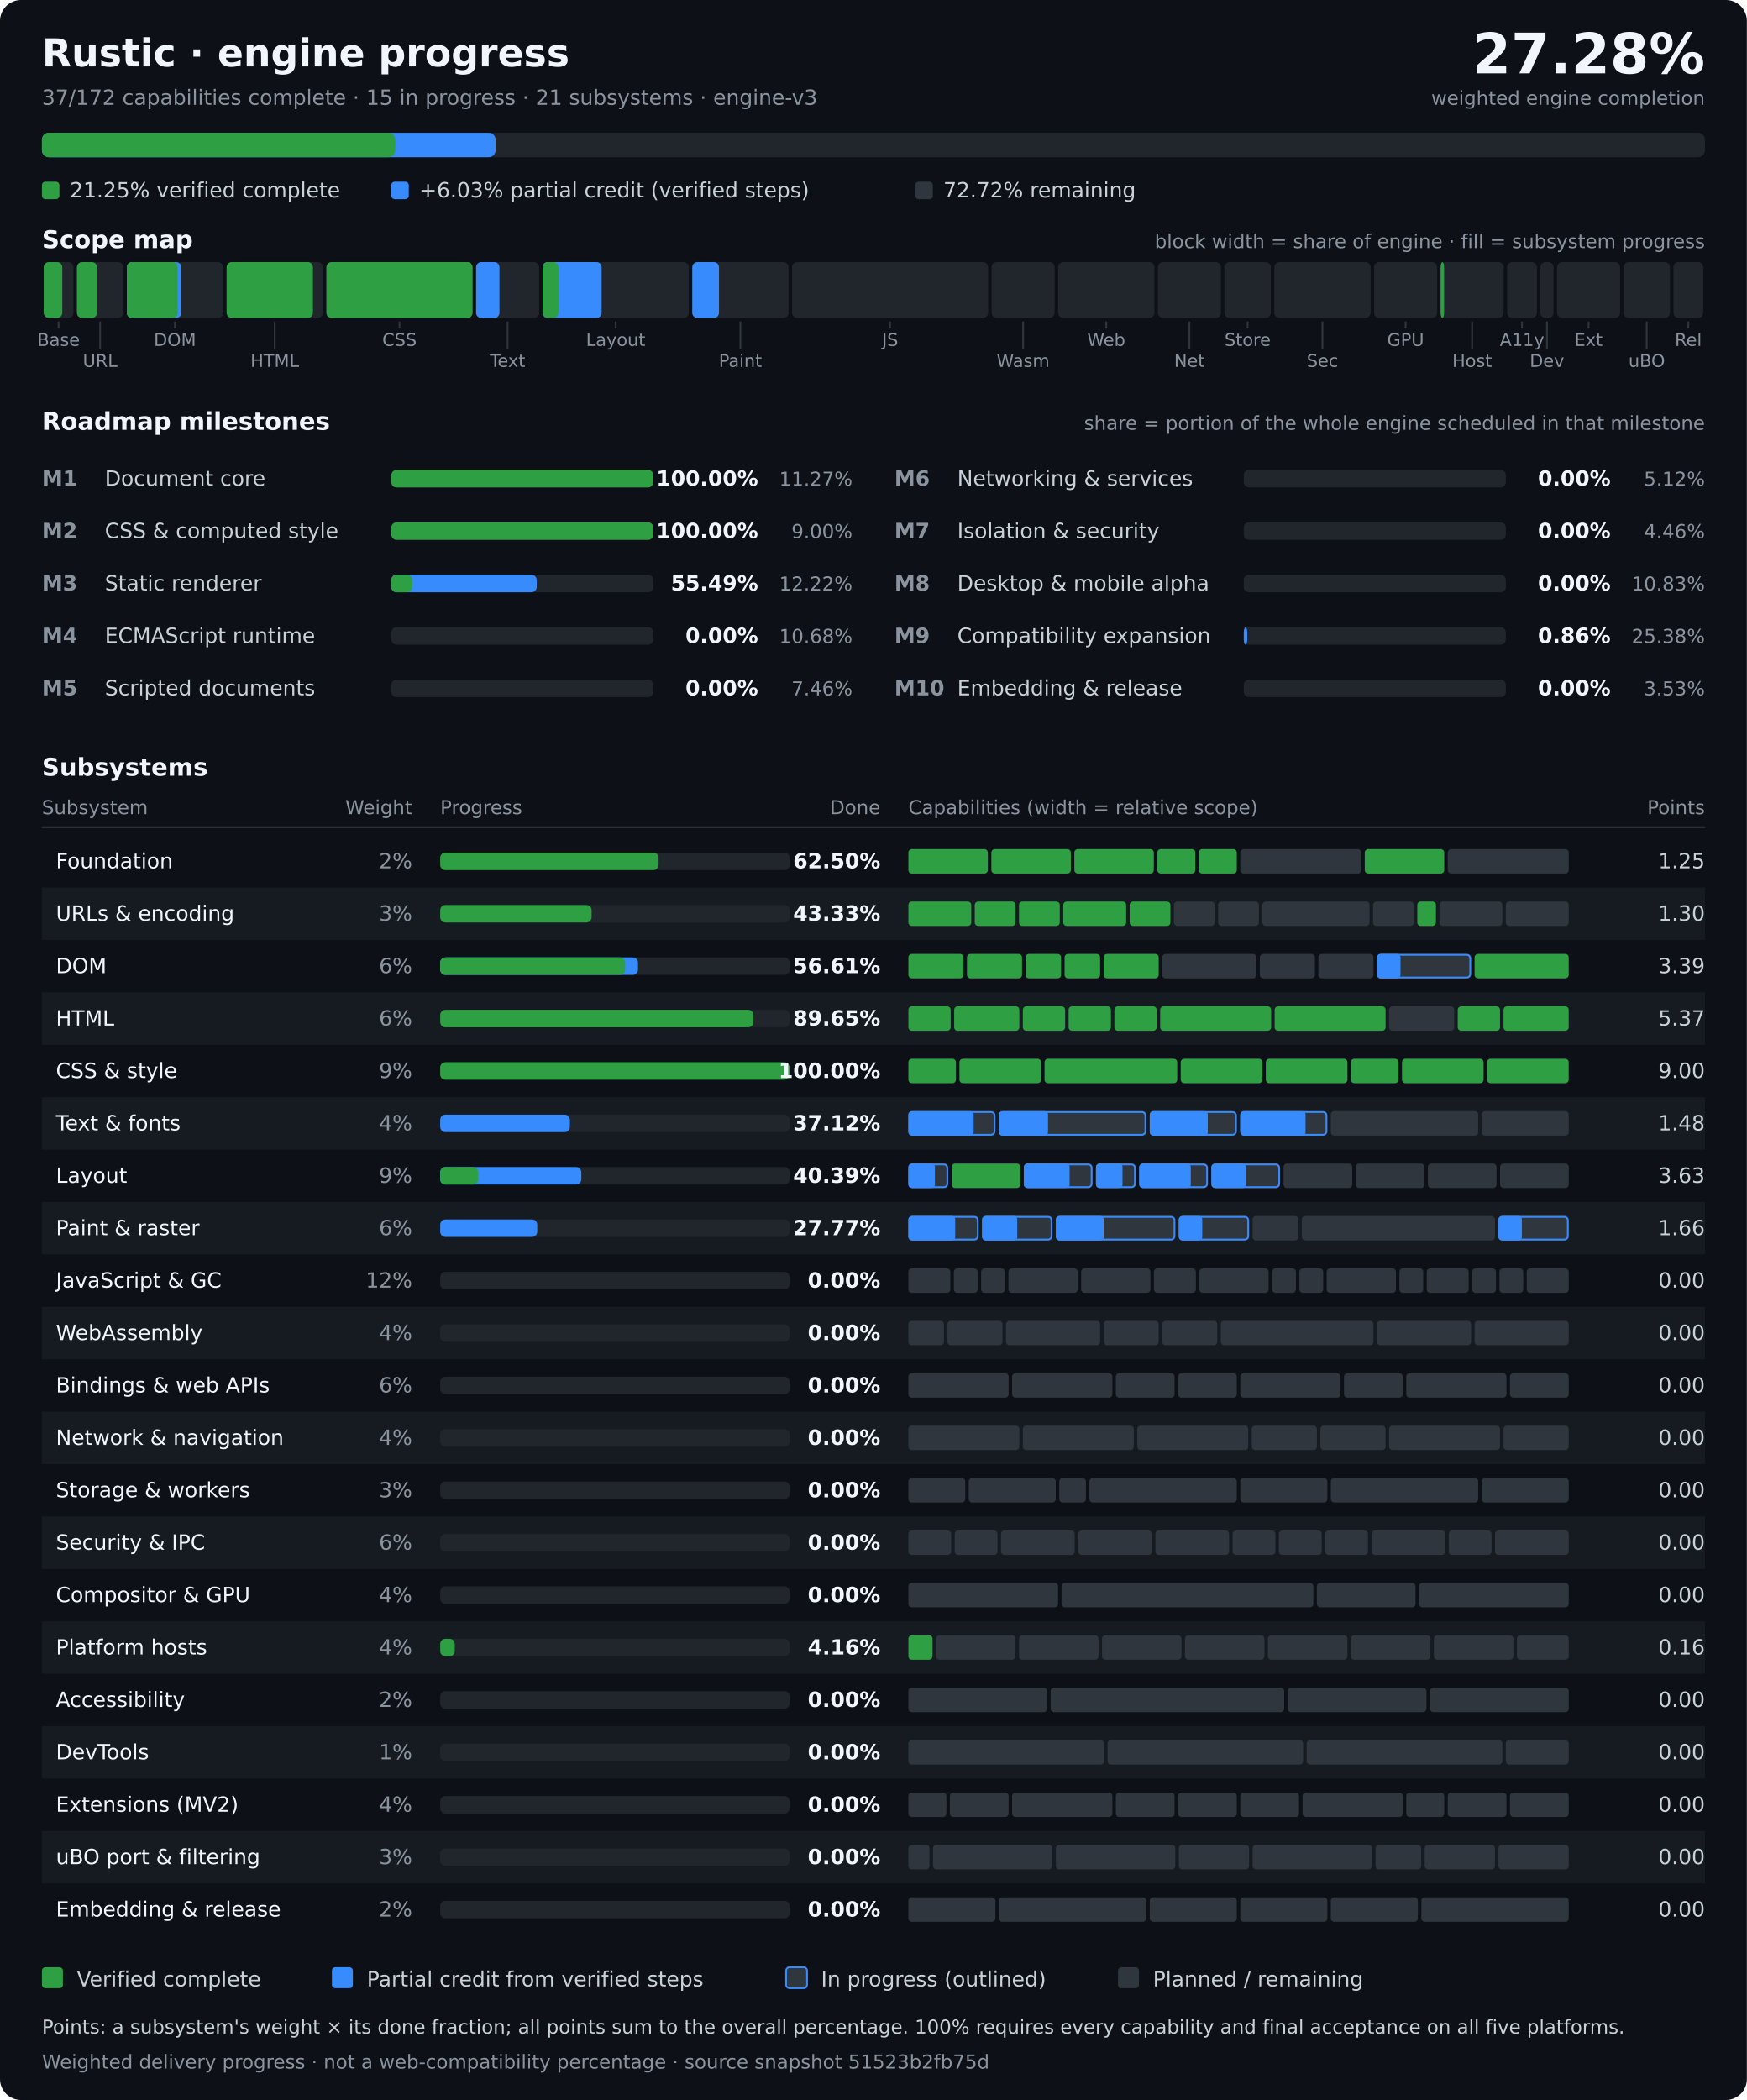
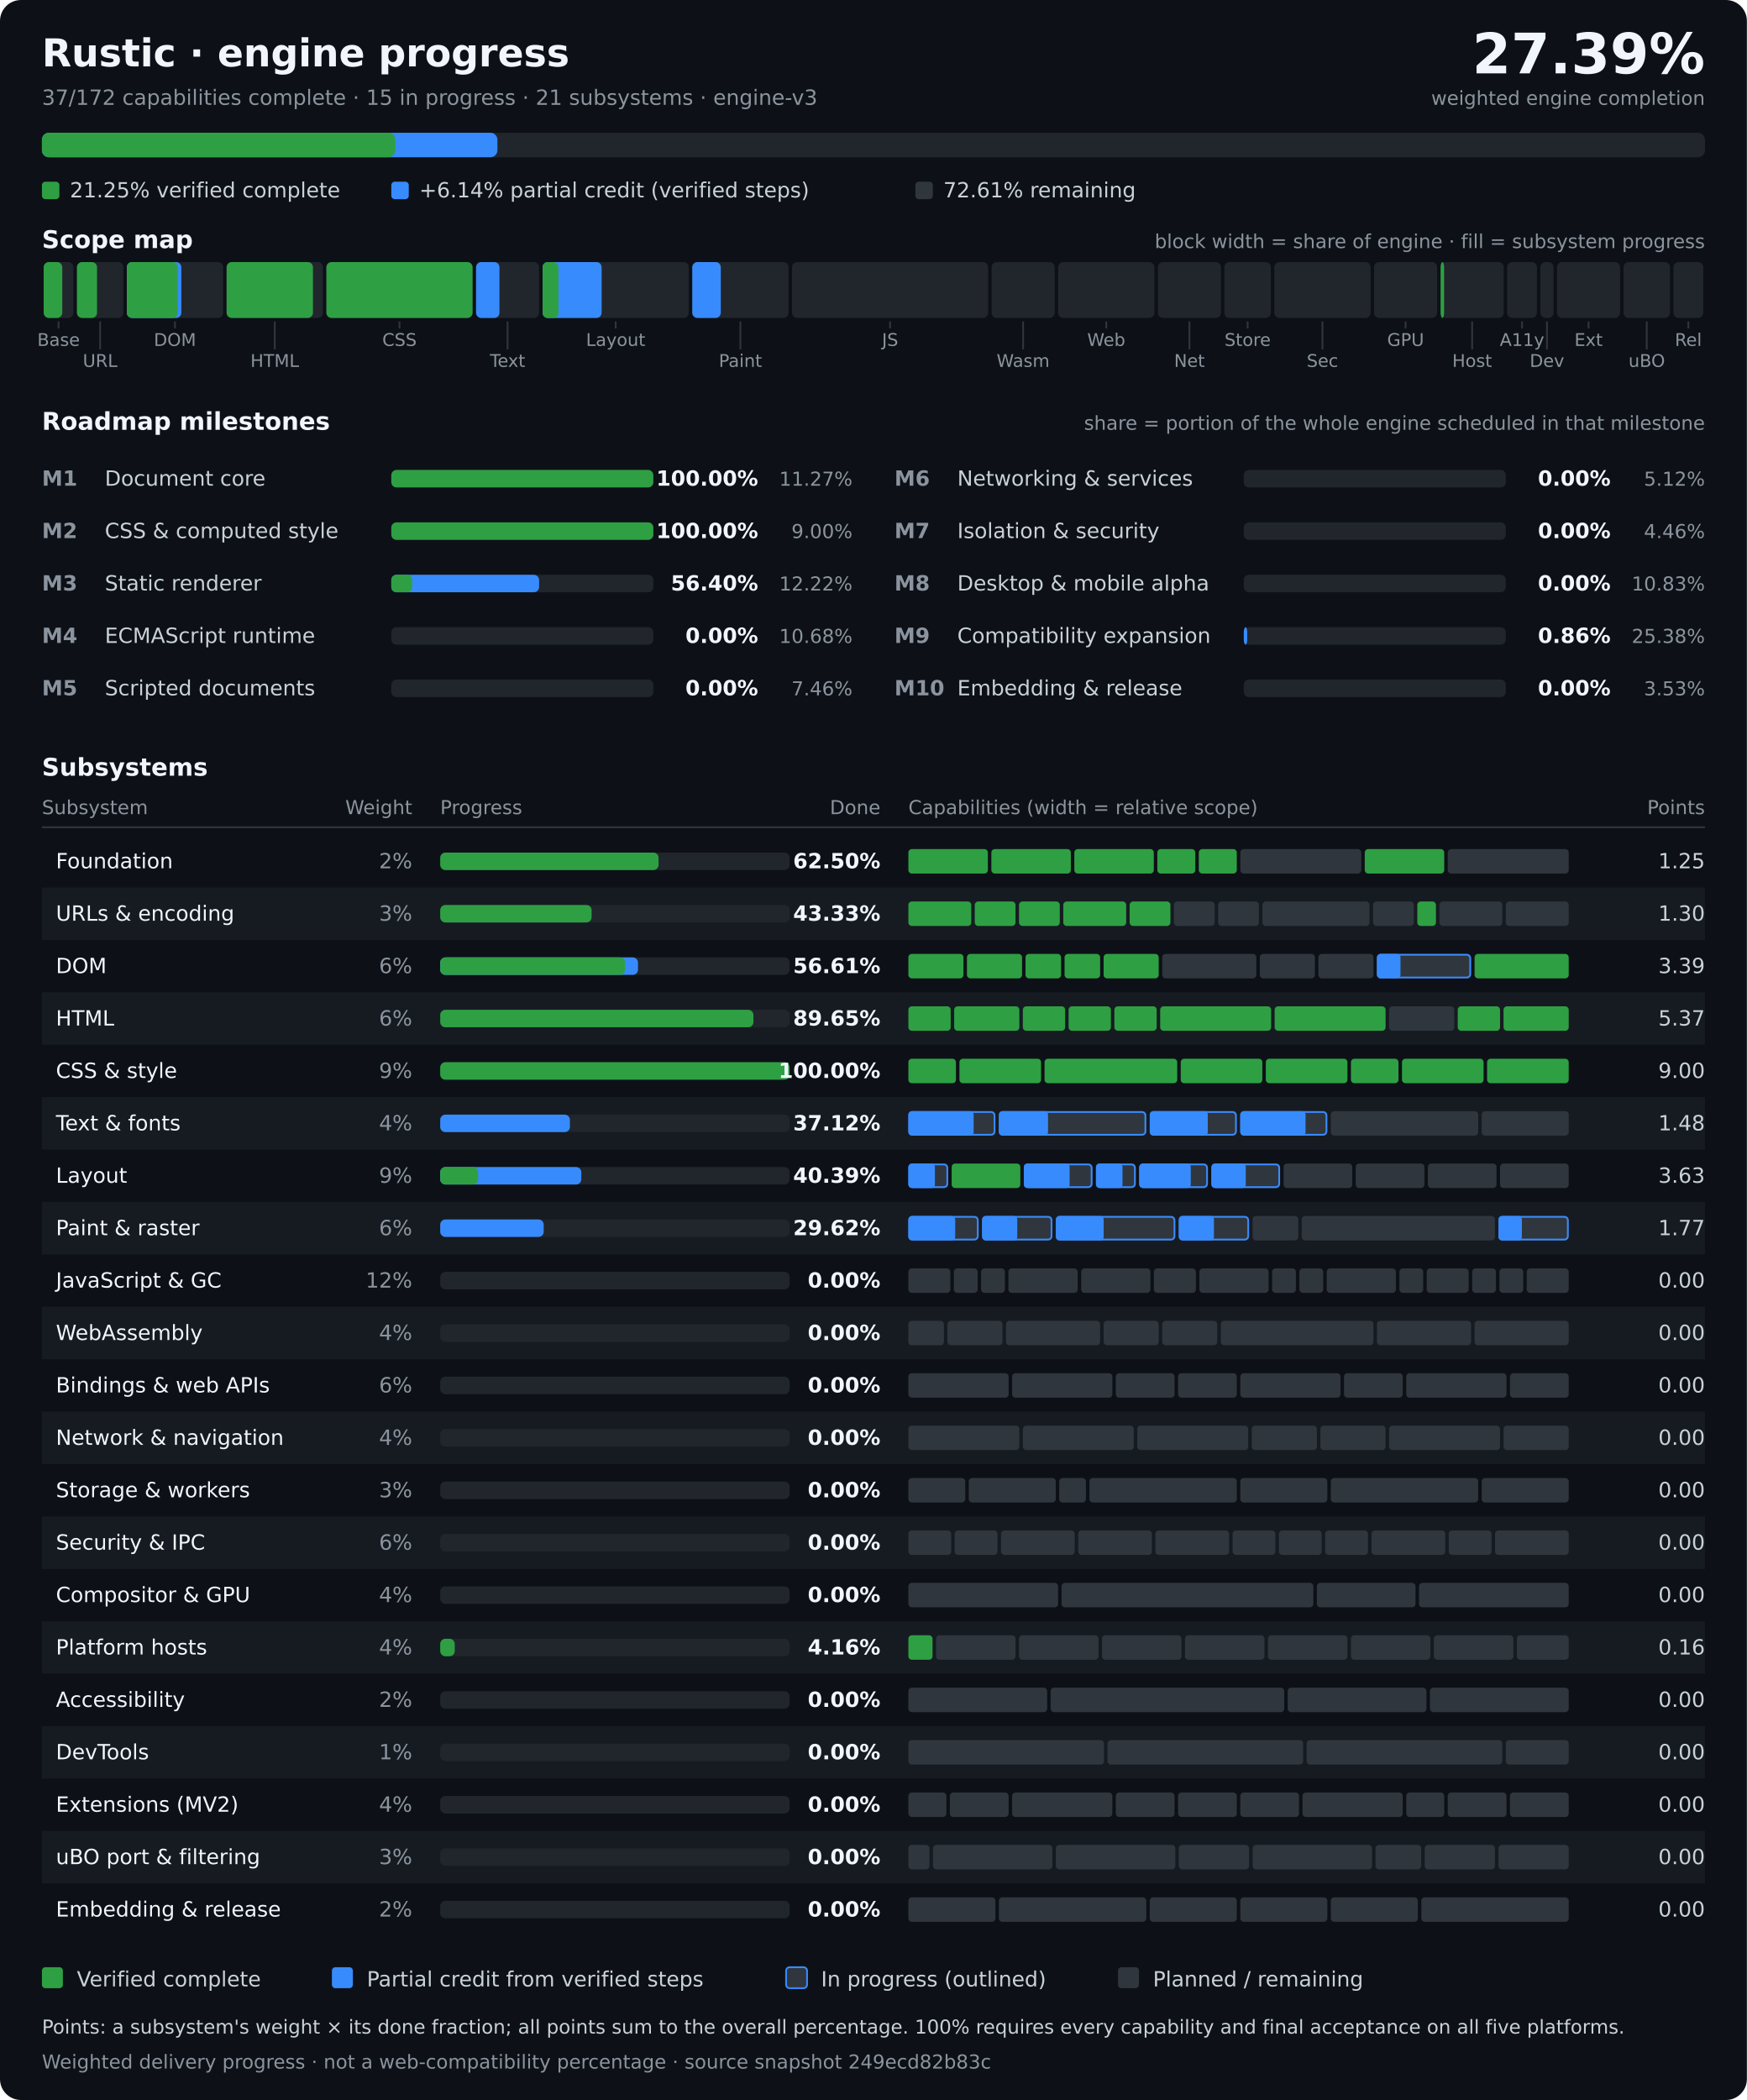
<svg xmlns="http://www.w3.org/2000/svg" width="1000" height="1202" viewBox="0 0 1000 1202" role="img" aria-labelledby="title desc">
  <rect width="1000" height="1202" rx="12" fill="#0d1117" />
  <g font-family="DejaVu Sans,Arial,sans-serif">
    <text x="24.00" y="38" fill="#f0f6fc" font-size="22" font-weight="700">Rustic · engine progress</text>
    <text x="24.00" y="60" fill="#8b949e" font-size="12">37/172 capabilities complete · 15 in progress · 21 subsystems · engine-v3</text>
-     <text x="976.00" y="42" fill="#f0f6fc" font-size="32" text-anchor="end" font-weight="700">27.28%</text>
+     <text x="976.00" y="42" fill="#f0f6fc" font-size="32" text-anchor="end" font-weight="700">27.39%</text>
    <text x="976.00" y="60" fill="#8b949e" font-size="11" text-anchor="end">weighted engine completion</text>
    <rect x="24.00" y="76" width="952.00" height="14" rx="4" fill="#21262d" />
-     <rect x="24.00" y="76" width="259.71" height="14" rx="4" fill="#388bfd" />
+     <rect x="24.00" y="76" width="260.75" height="14" rx="4" fill="#388bfd" />
    <rect x="24.00" y="76" width="202.30" height="14" rx="4" fill="#2ea043" />
    <rect x="24" y="104" width="10" height="10" rx="2" fill="#2ea043" />
    <text x="40.00" y="113" fill="#c9d1d9" font-size="12">21.25% verified complete</text>
    <rect x="224" y="104" width="10" height="10" rx="2" fill="#388bfd" />
-     <text x="240.00" y="113" fill="#c9d1d9" font-size="12">+6.03% partial credit (verified steps)</text>
+     <text x="240.00" y="113" fill="#c9d1d9" font-size="12">+6.14% partial credit (verified steps)</text>
    <rect x="524" y="104" width="10" height="10" rx="2" fill="#30363d" />
-     <text x="540.00" y="113" fill="#c9d1d9" font-size="12">72.72% remaining</text>
+     <text x="540.00" y="113" fill="#c9d1d9" font-size="12">72.61% remaining</text>
    <text x="24.00" y="142" fill="#f0f6fc" font-size="14" font-weight="600">Scope map</text>
    <text x="976.00" y="142" fill="#8b949e" font-size="11" text-anchor="end">block width = share of engine · fill = subsystem progress</text>
    <g>
      <rect x="25.00" y="150" width="17.04" height="32" rx="3" fill="#21262d" />
      <rect x="25.00" y="150" width="10.65" height="32" rx="3" fill="#2ea043" />
      <rect x="33.02" y="184" width="1" height="4" fill="#30363d" />
      <text x="33.52" y="198" fill="#8b949e" font-size="10" text-anchor="middle">Base</text>
    </g>
    <g>
      <rect x="44.04" y="150" width="26.56" height="32" rx="3" fill="#21262d" />
      <rect x="44.04" y="150" width="11.51" height="32" rx="3" fill="#2ea043" />
      <rect x="56.82" y="184" width="1" height="16" fill="#30363d" />
      <text x="57.32" y="210" fill="#8b949e" font-size="10" text-anchor="middle">URL</text>
    </g>
    <g>
      <rect x="72.60" y="150" width="55.12" height="32" rx="3" fill="#21262d" />
      <rect x="72.60" y="150" width="31.20" height="32" rx="3" fill="#388bfd" />
      <rect x="72.60" y="150" width="29.18" height="32" rx="3" fill="#2ea043" />
      <rect x="99.66" y="184" width="1" height="4" fill="#30363d" />
      <text x="100.16" y="198" fill="#8b949e" font-size="10" text-anchor="middle">DOM</text>
    </g>
    <g>
      <rect x="129.72" y="150" width="55.12" height="32" rx="3" fill="#21262d" />
      <rect x="129.72" y="150" width="49.42" height="32" rx="3" fill="#2ea043" />
      <rect x="156.78" y="184" width="1" height="16" fill="#30363d" />
      <text x="157.28" y="210" fill="#8b949e" font-size="10" text-anchor="middle">HTML</text>
    </g>
    <g>
      <rect x="186.84" y="150" width="83.68" height="32" rx="3" fill="#21262d" />
      <rect x="186.84" y="150" width="83.68" height="32" rx="3" fill="#2ea043" />
      <rect x="228.18" y="184" width="1" height="4" fill="#30363d" />
      <text x="228.68" y="198" fill="#8b949e" font-size="10" text-anchor="middle">CSS</text>
    </g>
    <g>
      <rect x="272.52" y="150" width="36.08" height="32" rx="3" fill="#21262d" />
      <rect x="272.52" y="150" width="13.39" height="32" rx="3" fill="#388bfd" />
      <rect x="290.06" y="184" width="1" height="16" fill="#30363d" />
      <text x="290.56" y="210" fill="#8b949e" font-size="10" text-anchor="middle">Text</text>
    </g>
    <g>
      <rect x="310.60" y="150" width="83.68" height="32" rx="3" fill="#21262d" />
      <rect x="310.60" y="150" width="33.80" height="32" rx="3" fill="#388bfd" />
      <rect x="310.60" y="150" width="9.09" height="32" rx="3" fill="#2ea043" />
      <rect x="351.94" y="184" width="1" height="4" fill="#30363d" />
      <text x="352.44" y="198" fill="#8b949e" font-size="10" text-anchor="middle">Layout</text>
    </g>
    <g>
      <rect x="396.28" y="150" width="55.12" height="32" rx="3" fill="#21262d" />
-       <rect x="396.28" y="150" width="15.31" height="32" rx="3" fill="#388bfd" />
+       <rect x="396.28" y="150" width="16.33" height="32" rx="3" fill="#388bfd" />
      <rect x="423.34" y="184" width="1" height="16" fill="#30363d" />
      <text x="423.84" y="210" fill="#8b949e" font-size="10" text-anchor="middle">Paint</text>
    </g>
    <g>
      <rect x="453.40" y="150" width="112.24" height="32" rx="3" fill="#21262d" />
      <rect x="509.02" y="184" width="1" height="4" fill="#30363d" />
      <text x="509.52" y="198" fill="#8b949e" font-size="10" text-anchor="middle">JS</text>
    </g>
    <g>
      <rect x="567.64" y="150" width="36.08" height="32" rx="3" fill="#21262d" />
      <rect x="585.18" y="184" width="1" height="16" fill="#30363d" />
      <text x="585.68" y="210" fill="#8b949e" font-size="10" text-anchor="middle">Wasm</text>
    </g>
    <g>
      <rect x="605.72" y="150" width="55.12" height="32" rx="3" fill="#21262d" />
      <rect x="632.78" y="184" width="1" height="4" fill="#30363d" />
      <text x="633.28" y="198" fill="#8b949e" font-size="10" text-anchor="middle">Web</text>
    </g>
    <g>
      <rect x="662.84" y="150" width="36.08" height="32" rx="3" fill="#21262d" />
      <rect x="680.38" y="184" width="1" height="16" fill="#30363d" />
      <text x="680.88" y="210" fill="#8b949e" font-size="10" text-anchor="middle">Net</text>
    </g>
    <g>
      <rect x="700.92" y="150" width="26.56" height="32" rx="3" fill="#21262d" />
      <rect x="713.70" y="184" width="1" height="4" fill="#30363d" />
      <text x="714.20" y="198" fill="#8b949e" font-size="10" text-anchor="middle">Store</text>
    </g>
    <g>
      <rect x="729.48" y="150" width="55.12" height="32" rx="3" fill="#21262d" />
      <rect x="756.54" y="184" width="1" height="16" fill="#30363d" />
      <text x="757.04" y="210" fill="#8b949e" font-size="10" text-anchor="middle">Sec</text>
    </g>
    <g>
      <rect x="786.60" y="150" width="36.08" height="32" rx="3" fill="#21262d" />
      <rect x="804.14" y="184" width="1" height="4" fill="#30363d" />
      <text x="804.64" y="198" fill="#8b949e" font-size="10" text-anchor="middle">GPU</text>
    </g>
    <g>
      <rect x="824.68" y="150" width="36.08" height="32" rx="3" fill="#21262d" />
      <rect x="824.68" y="150" width="2.00" height="32" rx="3" fill="#2ea043" />
      <rect x="842.22" y="184" width="1" height="16" fill="#30363d" />
      <text x="842.72" y="210" fill="#8b949e" font-size="10" text-anchor="middle">Host</text>
    </g>
    <g>
      <rect x="862.76" y="150" width="17.04" height="32" rx="3" fill="#21262d" />
      <rect x="870.78" y="184" width="1" height="4" fill="#30363d" />
      <text x="871.28" y="198" fill="#8b949e" font-size="10" text-anchor="middle">A11y</text>
    </g>
    <g>
      <rect x="881.80" y="150" width="7.52" height="32" rx="3" fill="#21262d" />
      <rect x="885.06" y="184" width="1" height="16" fill="#30363d" />
      <text x="885.56" y="210" fill="#8b949e" font-size="10" text-anchor="middle">Dev</text>
    </g>
    <g>
      <rect x="891.32" y="150" width="36.08" height="32" rx="3" fill="#21262d" />
      <rect x="908.86" y="184" width="1" height="4" fill="#30363d" />
      <text x="909.36" y="198" fill="#8b949e" font-size="10" text-anchor="middle">Ext</text>
    </g>
    <g>
      <rect x="929.40" y="150" width="26.56" height="32" rx="3" fill="#21262d" />
      <rect x="942.18" y="184" width="1" height="16" fill="#30363d" />
      <text x="942.68" y="210" fill="#8b949e" font-size="10" text-anchor="middle">uBO</text>
    </g>
    <g>
      <rect x="957.96" y="150" width="17.04" height="32" rx="3" fill="#21262d" />
      <rect x="965.98" y="184" width="1" height="4" fill="#30363d" />
      <text x="966.48" y="198" fill="#8b949e" font-size="10" text-anchor="middle">Rel</text>
    </g>
    <text x="24.00" y="246" fill="#f0f6fc" font-size="14" font-weight="600">Roadmap milestones</text>
    <text x="976.00" y="246" fill="#8b949e" font-size="11" text-anchor="end">share = portion of the whole engine scheduled in that milestone</text>
    <g>
      <text x="24.00" y="278" fill="#8b949e" font-size="12" font-weight="600">M1</text>
      <text x="60.00" y="278" fill="#c9d1d9" font-size="12">Document core</text>
      <rect x="224.00" y="269" width="150.00" height="10" rx="3" fill="#21262d" />
      <rect x="224.00" y="269" width="150.00" height="10" rx="3" fill="#2ea043" />
      <text x="434.00" y="278" fill="#f0f6fc" font-size="12" text-anchor="end" font-weight="600">100.00%</text>
      <text x="488.00" y="278" fill="#8b949e" font-size="11" text-anchor="end">11.27%</text>
    </g>
    <g>
      <text x="24.00" y="308" fill="#8b949e" font-size="12" font-weight="600">M2</text>
      <text x="60.00" y="308" fill="#c9d1d9" font-size="12">CSS &amp; computed style</text>
      <rect x="224.00" y="299" width="150.00" height="10" rx="3" fill="#21262d" />
      <rect x="224.00" y="299" width="150.00" height="10" rx="3" fill="#2ea043" />
      <text x="434.00" y="308" fill="#f0f6fc" font-size="12" text-anchor="end" font-weight="600">100.00%</text>
      <text x="488.00" y="308" fill="#8b949e" font-size="11" text-anchor="end">9.00%</text>
    </g>
    <g>
      <text x="24.00" y="338" fill="#8b949e" font-size="12" font-weight="600">M3</text>
      <text x="60.00" y="338" fill="#c9d1d9" font-size="12">Static renderer</text>
      <rect x="224.00" y="329" width="150.00" height="10" rx="3" fill="#21262d" />
-       <rect x="224.00" y="329" width="83.23" height="10" rx="3" fill="#388bfd" />
+       <rect x="224.00" y="329" width="84.60" height="10" rx="3" fill="#388bfd" />
      <rect x="224.00" y="329" width="11.98" height="10" rx="3" fill="#2ea043" />
-       <text x="434.00" y="338" fill="#f0f6fc" font-size="12" text-anchor="end" font-weight="600">55.49%</text>
+       <text x="434.00" y="338" fill="#f0f6fc" font-size="12" text-anchor="end" font-weight="600">56.40%</text>
      <text x="488.00" y="338" fill="#8b949e" font-size="11" text-anchor="end">12.22%</text>
    </g>
    <g>
      <text x="24.00" y="368" fill="#8b949e" font-size="12" font-weight="600">M4</text>
      <text x="60.00" y="368" fill="#c9d1d9" font-size="12">ECMAScript runtime</text>
      <rect x="224.00" y="359" width="150.00" height="10" rx="3" fill="#21262d" />
      <text x="434.00" y="368" fill="#f0f6fc" font-size="12" text-anchor="end" font-weight="600">0.00%</text>
      <text x="488.00" y="368" fill="#8b949e" font-size="11" text-anchor="end">10.68%</text>
    </g>
    <g>
      <text x="24.00" y="398" fill="#8b949e" font-size="12" font-weight="600">M5</text>
      <text x="60.00" y="398" fill="#c9d1d9" font-size="12">Scripted documents</text>
      <rect x="224.00" y="389" width="150.00" height="10" rx="3" fill="#21262d" />
      <text x="434.00" y="398" fill="#f0f6fc" font-size="12" text-anchor="end" font-weight="600">0.00%</text>
      <text x="488.00" y="398" fill="#8b949e" font-size="11" text-anchor="end">7.46%</text>
    </g>
    <g>
      <text x="512.00" y="278" fill="#8b949e" font-size="12" font-weight="600">M6</text>
      <text x="548.00" y="278" fill="#c9d1d9" font-size="12">Networking &amp; services</text>
      <rect x="712.00" y="269" width="150.00" height="10" rx="3" fill="#21262d" />
      <text x="922.00" y="278" fill="#f0f6fc" font-size="12" text-anchor="end" font-weight="600">0.00%</text>
      <text x="976.00" y="278" fill="#8b949e" font-size="11" text-anchor="end">5.12%</text>
    </g>
    <g>
      <text x="512.00" y="308" fill="#8b949e" font-size="12" font-weight="600">M7</text>
      <text x="548.00" y="308" fill="#c9d1d9" font-size="12">Isolation &amp; security</text>
      <rect x="712.00" y="299" width="150.00" height="10" rx="3" fill="#21262d" />
      <text x="922.00" y="308" fill="#f0f6fc" font-size="12" text-anchor="end" font-weight="600">0.00%</text>
      <text x="976.00" y="308" fill="#8b949e" font-size="11" text-anchor="end">4.46%</text>
    </g>
    <g>
      <text x="512.00" y="338" fill="#8b949e" font-size="12" font-weight="600">M8</text>
      <text x="548.00" y="338" fill="#c9d1d9" font-size="12">Desktop &amp; mobile alpha</text>
      <rect x="712.00" y="329" width="150.00" height="10" rx="3" fill="#21262d" />
      <text x="922.00" y="338" fill="#f0f6fc" font-size="12" text-anchor="end" font-weight="600">0.00%</text>
      <text x="976.00" y="338" fill="#8b949e" font-size="11" text-anchor="end">10.83%</text>
    </g>
    <g>
      <text x="512.00" y="368" fill="#8b949e" font-size="12" font-weight="600">M9</text>
      <text x="548.00" y="368" fill="#c9d1d9" font-size="12">Compatibility expansion</text>
      <rect x="712.00" y="359" width="150.00" height="10" rx="3" fill="#21262d" />
      <rect x="712.00" y="359" width="2.00" height="10" rx="3" fill="#388bfd" />
      <text x="922.00" y="368" fill="#f0f6fc" font-size="12" text-anchor="end" font-weight="600">0.86%</text>
      <text x="976.00" y="368" fill="#8b949e" font-size="11" text-anchor="end">25.38%</text>
    </g>
    <g>
      <text x="512.00" y="398" fill="#8b949e" font-size="12" font-weight="600">M10</text>
      <text x="548.00" y="398" fill="#c9d1d9" font-size="12">Embedding &amp; release</text>
      <rect x="712.00" y="389" width="150.00" height="10" rx="3" fill="#21262d" />
      <text x="922.00" y="398" fill="#f0f6fc" font-size="12" text-anchor="end" font-weight="600">0.00%</text>
      <text x="976.00" y="398" fill="#8b949e" font-size="11" text-anchor="end">3.53%</text>
    </g>
    <text x="24.00" y="444" fill="#f0f6fc" font-size="14" font-weight="600">Subsystems</text>
    <text x="24.00" y="466" fill="#8b949e" font-size="11">Subsystem</text>
    <text x="236.00" y="466" fill="#8b949e" font-size="11" text-anchor="end">Weight</text>
    <text x="252.00" y="466" fill="#8b949e" font-size="11">Progress</text>
    <text x="504.00" y="466" fill="#8b949e" font-size="11" text-anchor="end">Done</text>
    <text x="520.00" y="466" fill="#8b949e" font-size="11">Capabilities (width = relative scope)</text>
    <text x="976.00" y="466" fill="#8b949e" font-size="11" text-anchor="end">Points</text>
    <rect x="24" y="473" width="952" height="1" fill="#30363d" />
    <g>
      <text x="32.00" y="497" fill="#f0f6fc" font-size="12">Foundation</text>
      <text x="236.00" y="497" fill="#8b949e" font-size="12" text-anchor="end">2%</text>
      <rect x="252.00" y="488" width="200.00" height="10" rx="3" fill="#21262d" />
      <rect x="252.00" y="488" width="125.00" height="10" rx="3" fill="#2ea043" />
      <text x="504.00" y="497" fill="#f0f6fc" font-size="12" text-anchor="end" font-weight="600">62.50%</text>
      <g>
        <rect x="520.00" y="486" width="45.50" height="14" rx="2" fill="#2ea043" />
      </g>
      <g>
        <rect x="567.50" y="486" width="45.50" height="14" rx="2" fill="#2ea043" />
      </g>
      <g>
        <rect x="615.00" y="486" width="45.50" height="14" rx="2" fill="#2ea043" />
      </g>
      <g>
        <rect x="662.50" y="486" width="21.75" height="14" rx="2" fill="#2ea043" />
      </g>
      <g>
        <rect x="686.25" y="486" width="21.75" height="14" rx="2" fill="#2ea043" />
      </g>
      <g>
        <rect x="710.00" y="486" width="69.25" height="14" rx="2" fill="#30363d" />
      </g>
      <g>
        <rect x="781.25" y="486" width="45.50" height="14" rx="2" fill="#2ea043" />
      </g>
      <g>
        <rect x="828.75" y="486" width="69.25" height="14" rx="2" fill="#30363d" />
      </g>
      <text x="976.00" y="497" fill="#c9d1d9" font-size="12" text-anchor="end">1.25</text>
    </g>
    <g>
      <rect x="24" y="508" width="952" height="30" fill="#161b22" />
      <text x="32.00" y="527" fill="#f0f6fc" font-size="12">URLs &amp; encoding</text>
      <text x="236.00" y="527" fill="#8b949e" font-size="12" text-anchor="end">3%</text>
      <rect x="252.00" y="518" width="200.00" height="10" rx="3" fill="#21262d" />
      <rect x="252.00" y="518" width="86.66" height="10" rx="3" fill="#2ea043" />
      <text x="504.00" y="527" fill="#f0f6fc" font-size="12" text-anchor="end" font-weight="600">43.33%</text>
      <g>
        <rect x="520.00" y="516" width="36.00" height="14" rx="2" fill="#2ea043" />
      </g>
      <g>
        <rect x="558.00" y="516" width="23.33" height="14" rx="2" fill="#2ea043" />
      </g>
      <g>
        <rect x="583.33" y="516" width="23.33" height="14" rx="2" fill="#2ea043" />
      </g>
      <g>
        <rect x="608.67" y="516" width="36.00" height="14" rx="2" fill="#2ea043" />
      </g>
      <g>
        <rect x="646.67" y="516" width="23.33" height="14" rx="2" fill="#2ea043" />
      </g>
      <g>
        <rect x="672.00" y="516" width="23.33" height="14" rx="2" fill="#30363d" />
      </g>
      <g>
        <rect x="697.33" y="516" width="23.33" height="14" rx="2" fill="#30363d" />
      </g>
      <g>
        <rect x="722.67" y="516" width="61.33" height="14" rx="2" fill="#30363d" />
      </g>
      <g>
        <rect x="786.00" y="516" width="23.33" height="14" rx="2" fill="#30363d" />
      </g>
      <g>
        <rect x="811.33" y="516" width="10.67" height="14" rx="2" fill="#2ea043" />
      </g>
      <g>
        <rect x="824.00" y="516" width="36.00" height="14" rx="2" fill="#30363d" />
      </g>
      <g>
        <rect x="862.00" y="516" width="36.00" height="14" rx="2" fill="#30363d" />
      </g>
      <text x="976.00" y="527" fill="#c9d1d9" font-size="12" text-anchor="end">1.30</text>
    </g>
    <g>
      <text x="32.00" y="557" fill="#f0f6fc" font-size="12">DOM</text>
      <text x="236.00" y="557" fill="#8b949e" font-size="12" text-anchor="end">6%</text>
      <rect x="252.00" y="548" width="200.00" height="10" rx="3" fill="#21262d" />
      <rect x="252.00" y="548" width="113.22" height="10" rx="3" fill="#388bfd" />
      <rect x="252.00" y="548" width="105.88" height="10" rx="3" fill="#2ea043" />
      <text x="504.00" y="557" fill="#f0f6fc" font-size="12" text-anchor="end" font-weight="600">56.61%</text>
      <g>
        <rect x="520.00" y="546" width="31.53" height="14" rx="2" fill="#2ea043" />
      </g>
      <g>
        <rect x="553.53" y="546" width="31.53" height="14" rx="2" fill="#2ea043" />
      </g>
      <g>
        <rect x="587.06" y="546" width="20.35" height="14" rx="2" fill="#2ea043" />
      </g>
      <g>
        <rect x="609.41" y="546" width="20.35" height="14" rx="2" fill="#2ea043" />
      </g>
      <g>
        <rect x="631.76" y="546" width="31.53" height="14" rx="2" fill="#2ea043" />
      </g>
      <g>
        <rect x="665.29" y="546" width="53.88" height="14" rx="2" fill="#30363d" />
      </g>
      <g>
        <rect x="721.18" y="546" width="31.53" height="14" rx="2" fill="#30363d" />
      </g>
      <g>
        <rect x="754.71" y="546" width="31.53" height="14" rx="2" fill="#30363d" />
      </g>
      <g>
        <rect x="788.24" y="546" width="53.88" height="14" rx="2" fill="#30363d" />
        <rect x="788.24" y="546" width="13.47" height="14" rx="2" fill="#388bfd" />
        <rect x="788.74" y="546.5" width="52.88" height="13" rx="2" fill="none" stroke="#388bfd" />
      </g>
      <g>
        <rect x="844.12" y="546" width="53.88" height="14" rx="2" fill="#2ea043" />
      </g>
      <text x="976.00" y="557" fill="#c9d1d9" font-size="12" text-anchor="end">3.39</text>
    </g>
    <g>
      <rect x="24" y="568" width="952" height="30" fill="#161b22" />
      <text x="32.00" y="587" fill="#f0f6fc" font-size="12">HTML</text>
      <text x="236.00" y="587" fill="#8b949e" font-size="12" text-anchor="end">6%</text>
      <rect x="252.00" y="578" width="200.00" height="10" rx="3" fill="#21262d" />
      <rect x="252.00" y="578" width="179.30" height="10" rx="3" fill="#2ea043" />
      <text x="504.00" y="587" fill="#f0f6fc" font-size="12" text-anchor="end" font-weight="600">89.65%</text>
      <g>
        <rect x="520.00" y="576" width="24.21" height="14" rx="2" fill="#2ea043" />
      </g>
      <g>
        <rect x="546.21" y="576" width="37.31" height="14" rx="2" fill="#2ea043" />
      </g>
      <g>
        <rect x="585.52" y="576" width="24.21" height="14" rx="2" fill="#2ea043" />
      </g>
      <g>
        <rect x="611.72" y="576" width="24.21" height="14" rx="2" fill="#2ea043" />
      </g>
      <g>
        <rect x="637.93" y="576" width="24.21" height="14" rx="2" fill="#2ea043" />
      </g>
      <g>
        <rect x="664.14" y="576" width="63.52" height="14" rx="2" fill="#2ea043" />
      </g>
      <g>
        <rect x="729.66" y="576" width="63.52" height="14" rx="2" fill="#2ea043" />
      </g>
      <g>
        <rect x="795.17" y="576" width="37.31" height="14" rx="2" fill="#30363d" />
      </g>
      <g>
        <rect x="834.48" y="576" width="24.21" height="14" rx="2" fill="#2ea043" />
      </g>
      <g>
        <rect x="860.69" y="576" width="37.31" height="14" rx="2" fill="#2ea043" />
      </g>
      <text x="976.00" y="587" fill="#c9d1d9" font-size="12" text-anchor="end">5.37</text>
    </g>
    <g>
      <text x="32.00" y="617" fill="#f0f6fc" font-size="12">CSS &amp; style</text>
      <text x="236.00" y="617" fill="#8b949e" font-size="12" text-anchor="end">9%</text>
      <rect x="252.00" y="608" width="200.00" height="10" rx="3" fill="#21262d" />
      <rect x="252.00" y="608" width="200.00" height="10" rx="3" fill="#2ea043" />
      <text x="504.00" y="617" fill="#f0f6fc" font-size="12" text-anchor="end" font-weight="600">100.00%</text>
      <g>
        <rect x="520.00" y="606" width="27.23" height="14" rx="2" fill="#2ea043" />
      </g>
      <g>
        <rect x="549.23" y="606" width="46.72" height="14" rx="2" fill="#2ea043" />
      </g>
      <g>
        <rect x="597.95" y="606" width="75.95" height="14" rx="2" fill="#2ea043" />
      </g>
      <g>
        <rect x="675.90" y="606" width="46.72" height="14" rx="2" fill="#2ea043" />
      </g>
      <g>
        <rect x="724.62" y="606" width="46.72" height="14" rx="2" fill="#2ea043" />
      </g>
      <g>
        <rect x="773.33" y="606" width="27.23" height="14" rx="2" fill="#2ea043" />
      </g>
      <g>
        <rect x="802.56" y="606" width="46.72" height="14" rx="2" fill="#2ea043" />
      </g>
      <g>
        <rect x="851.28" y="606" width="46.72" height="14" rx="2" fill="#2ea043" />
      </g>
      <text x="976.00" y="617" fill="#c9d1d9" font-size="12" text-anchor="end">9.00</text>
    </g>
    <g>
      <rect x="24" y="628" width="952" height="30" fill="#161b22" />
      <text x="32.00" y="647" fill="#f0f6fc" font-size="12">Text &amp; fonts</text>
      <text x="236.00" y="647" fill="#8b949e" font-size="12" text-anchor="end">4%</text>
      <rect x="252.00" y="638" width="200.00" height="10" rx="3" fill="#21262d" />
      <rect x="252.00" y="638" width="74.24" height="10" rx="3" fill="#388bfd" />
      <text x="504.00" y="647" fill="#f0f6fc" font-size="12" text-anchor="end" font-weight="600">37.12%</text>
      <g>
        <rect x="520.00" y="636" width="49.82" height="14" rx="2" fill="#30363d" />
        <rect x="520.00" y="636" width="37.36" height="14" rx="2" fill="#388bfd" />
        <rect x="520.50" y="636.5" width="48.82" height="13" rx="2" fill="none" stroke="#388bfd" />
      </g>
      <g>
        <rect x="571.82" y="636" width="84.36" height="14" rx="2" fill="#30363d" />
        <rect x="571.82" y="636" width="28.12" height="14" rx="2" fill="#388bfd" />
        <rect x="572.32" y="636.5" width="83.36" height="13" rx="2" fill="none" stroke="#388bfd" />
      </g>
      <g>
        <rect x="658.18" y="636" width="49.82" height="14" rx="2" fill="#30363d" />
        <rect x="658.18" y="636" width="33.21" height="14" rx="2" fill="#388bfd" />
        <rect x="658.68" y="636.5" width="48.82" height="13" rx="2" fill="none" stroke="#388bfd" />
      </g>
      <g>
        <rect x="710.00" y="636" width="49.82" height="14" rx="2" fill="#30363d" />
        <rect x="710.00" y="636" width="37.36" height="14" rx="2" fill="#388bfd" />
        <rect x="710.50" y="636.5" width="48.82" height="13" rx="2" fill="none" stroke="#388bfd" />
      </g>
      <g>
        <rect x="761.82" y="636" width="84.36" height="14" rx="2" fill="#30363d" />
      </g>
      <g>
        <rect x="848.18" y="636" width="49.82" height="14" rx="2" fill="#30363d" />
      </g>
      <text x="976.00" y="647" fill="#c9d1d9" font-size="12" text-anchor="end">1.48</text>
    </g>
    <g>
      <text x="32.00" y="677" fill="#f0f6fc" font-size="12">Layout</text>
      <text x="236.00" y="677" fill="#8b949e" font-size="12" text-anchor="end">9%</text>
      <rect x="252.00" y="668" width="200.00" height="10" rx="3" fill="#21262d" />
      <rect x="252.00" y="668" width="80.78" height="10" rx="3" fill="#388bfd" />
      <rect x="252.00" y="668" width="21.72" height="10" rx="3" fill="#2ea043" />
      <text x="504.00" y="677" fill="#f0f6fc" font-size="12" text-anchor="end" font-weight="600">40.39%</text>
      <g>
        <rect x="520.00" y="666" width="22.78" height="14" rx="2" fill="#30363d" />
        <rect x="520.00" y="666" width="15.19" height="14" rx="2" fill="#388bfd" />
        <rect x="520.50" y="666.5" width="21.78" height="13" rx="2" fill="none" stroke="#388bfd" />
      </g>
      <g>
        <rect x="544.78" y="666" width="39.30" height="14" rx="2" fill="#2ea043" />
      </g>
      <g>
        <rect x="586.09" y="666" width="39.30" height="14" rx="2" fill="#30363d" />
        <rect x="586.09" y="666" width="26.20" height="14" rx="2" fill="#388bfd" />
        <rect x="586.59" y="666.5" width="38.30" height="13" rx="2" fill="none" stroke="#388bfd" />
      </g>
      <g>
        <rect x="627.39" y="666" width="22.78" height="14" rx="2" fill="#30363d" />
        <rect x="627.39" y="666" width="15.19" height="14" rx="2" fill="#388bfd" />
        <rect x="627.89" y="666.5" width="21.78" height="13" rx="2" fill="none" stroke="#388bfd" />
      </g>
      <g>
        <rect x="652.17" y="666" width="39.30" height="14" rx="2" fill="#30363d" />
        <rect x="652.17" y="666" width="29.48" height="14" rx="2" fill="#388bfd" />
        <rect x="652.67" y="666.5" width="38.30" height="13" rx="2" fill="none" stroke="#388bfd" />
      </g>
      <g>
        <rect x="693.48" y="666" width="39.30" height="14" rx="2" fill="#30363d" />
        <rect x="693.48" y="666" width="19.65" height="14" rx="2" fill="#388bfd" />
        <rect x="693.98" y="666.5" width="38.30" height="13" rx="2" fill="none" stroke="#388bfd" />
      </g>
      <g>
        <rect x="734.78" y="666" width="39.30" height="14" rx="2" fill="#30363d" />
      </g>
      <g>
        <rect x="776.09" y="666" width="39.30" height="14" rx="2" fill="#30363d" />
      </g>
      <g>
        <rect x="817.39" y="666" width="39.30" height="14" rx="2" fill="#30363d" />
      </g>
      <g>
        <rect x="858.70" y="666" width="39.30" height="14" rx="2" fill="#30363d" />
      </g>
      <text x="976.00" y="677" fill="#c9d1d9" font-size="12" text-anchor="end">3.63</text>
    </g>
    <g>
      <rect x="24" y="688" width="952" height="30" fill="#161b22" />
      <text x="32.00" y="707" fill="#f0f6fc" font-size="12">Paint &amp; raster</text>
      <text x="236.00" y="707" fill="#8b949e" font-size="12" text-anchor="end">6%</text>
      <rect x="252.00" y="698" width="200.00" height="10" rx="3" fill="#21262d" />
-       <rect x="252.00" y="698" width="55.54" height="10" rx="3" fill="#388bfd" />
-       <text x="504.00" y="707" fill="#f0f6fc" font-size="12" text-anchor="end" font-weight="600">27.77%</text>
+       <rect x="252.00" y="698" width="59.24" height="10" rx="3" fill="#388bfd" />
+       <text x="504.00" y="707" fill="#f0f6fc" font-size="12" text-anchor="end" font-weight="600">29.62%</text>
      <g>
        <rect x="520.00" y="696" width="40.22" height="14" rx="2" fill="#30363d" />
        <rect x="520.00" y="696" width="26.81" height="14" rx="2" fill="#388bfd" />
        <rect x="520.50" y="696.5" width="39.22" height="13" rx="2" fill="none" stroke="#388bfd" />
      </g>
      <g>
        <rect x="562.22" y="696" width="40.22" height="14" rx="2" fill="#30363d" />
        <rect x="562.22" y="696" width="20.11" height="14" rx="2" fill="#388bfd" />
        <rect x="562.72" y="696.5" width="39.22" height="13" rx="2" fill="none" stroke="#388bfd" />
      </g>
      <g>
        <rect x="604.44" y="696" width="68.37" height="14" rx="2" fill="#30363d" />
        <rect x="604.44" y="696" width="27.35" height="14" rx="2" fill="#388bfd" />
        <rect x="604.94" y="696.5" width="67.37" height="13" rx="2" fill="none" stroke="#388bfd" />
      </g>
      <g>
        <rect x="674.81" y="696" width="40.22" height="14" rx="2" fill="#30363d" />
-         <rect x="674.81" y="696" width="13.41" height="14" rx="2" fill="#388bfd" />
+         <rect x="674.81" y="696" width="20.11" height="14" rx="2" fill="#388bfd" />
        <rect x="675.31" y="696.5" width="39.22" height="13" rx="2" fill="none" stroke="#388bfd" />
      </g>
      <g>
        <rect x="717.04" y="696" width="26.15" height="14" rx="2" fill="#30363d" />
      </g>
      <g>
        <rect x="745.19" y="696" width="110.59" height="14" rx="2" fill="#30363d" />
      </g>
      <g>
        <rect x="857.78" y="696" width="40.22" height="14" rx="2" fill="#30363d" />
        <rect x="857.78" y="696" width="13.41" height="14" rx="2" fill="#388bfd" />
        <rect x="858.28" y="696.5" width="39.22" height="13" rx="2" fill="none" stroke="#388bfd" />
      </g>
-       <text x="976.00" y="707" fill="#c9d1d9" font-size="12" text-anchor="end">1.66</text>
+       <text x="976.00" y="707" fill="#c9d1d9" font-size="12" text-anchor="end">1.77</text>
    </g>
    <g>
      <text x="32.00" y="737" fill="#f0f6fc" font-size="12">JavaScript &amp; GC</text>
      <text x="236.00" y="737" fill="#8b949e" font-size="12" text-anchor="end">12%</text>
      <rect x="252.00" y="728" width="200.00" height="10" rx="3" fill="#21262d" />
      <text x="504.00" y="737" fill="#f0f6fc" font-size="12" text-anchor="end" font-weight="600">0.00%</text>
      <g>
        <rect x="520.00" y="726" width="24.03" height="14" rx="2" fill="#30363d" />
      </g>
      <g>
        <rect x="546.03" y="726" width="13.62" height="14" rx="2" fill="#30363d" />
      </g>
      <g>
        <rect x="561.64" y="726" width="13.62" height="14" rx="2" fill="#30363d" />
      </g>
      <g>
        <rect x="577.26" y="726" width="39.64" height="14" rx="2" fill="#30363d" />
      </g>
      <g>
        <rect x="618.90" y="726" width="39.64" height="14" rx="2" fill="#30363d" />
      </g>
      <g>
        <rect x="660.55" y="726" width="24.03" height="14" rx="2" fill="#30363d" />
      </g>
      <g>
        <rect x="686.58" y="726" width="39.64" height="14" rx="2" fill="#30363d" />
      </g>
      <g>
        <rect x="728.22" y="726" width="13.62" height="14" rx="2" fill="#30363d" />
      </g>
      <g>
        <rect x="743.84" y="726" width="13.62" height="14" rx="2" fill="#30363d" />
      </g>
      <g>
        <rect x="759.45" y="726" width="39.64" height="14" rx="2" fill="#30363d" />
      </g>
      <g>
        <rect x="801.10" y="726" width="13.62" height="14" rx="2" fill="#30363d" />
      </g>
      <g>
        <rect x="816.71" y="726" width="24.03" height="14" rx="2" fill="#30363d" />
      </g>
      <g>
        <rect x="842.74" y="726" width="13.62" height="14" rx="2" fill="#30363d" />
      </g>
      <g>
        <rect x="858.36" y="726" width="13.62" height="14" rx="2" fill="#30363d" />
      </g>
      <g>
        <rect x="873.97" y="726" width="24.03" height="14" rx="2" fill="#30363d" />
      </g>
      <text x="976.00" y="737" fill="#c9d1d9" font-size="12" text-anchor="end">0.00</text>
    </g>
    <g>
      <rect x="24" y="748" width="952" height="30" fill="#161b22" />
      <text x="32.00" y="767" fill="#f0f6fc" font-size="12">WebAssembly</text>
      <text x="236.00" y="767" fill="#8b949e" font-size="12" text-anchor="end">4%</text>
      <rect x="252.00" y="758" width="200.00" height="10" rx="3" fill="#21262d" />
      <text x="504.00" y="767" fill="#f0f6fc" font-size="12" text-anchor="end" font-weight="600">0.00%</text>
      <g>
        <rect x="520.00" y="756" width="20.35" height="14" rx="2" fill="#30363d" />
      </g>
      <g>
        <rect x="542.35" y="756" width="31.53" height="14" rx="2" fill="#30363d" />
      </g>
      <g>
        <rect x="575.88" y="756" width="53.88" height="14" rx="2" fill="#30363d" />
      </g>
      <g>
        <rect x="631.76" y="756" width="31.53" height="14" rx="2" fill="#30363d" />
      </g>
      <g>
        <rect x="665.29" y="756" width="31.53" height="14" rx="2" fill="#30363d" />
      </g>
      <g>
        <rect x="698.82" y="756" width="87.41" height="14" rx="2" fill="#30363d" />
      </g>
      <g>
        <rect x="788.24" y="756" width="53.88" height="14" rx="2" fill="#30363d" />
      </g>
      <g>
        <rect x="844.12" y="756" width="53.88" height="14" rx="2" fill="#30363d" />
      </g>
      <text x="976.00" y="767" fill="#c9d1d9" font-size="12" text-anchor="end">0.00</text>
    </g>
    <g>
      <text x="32.00" y="797" fill="#f0f6fc" font-size="12">Bindings &amp; web APIs</text>
      <text x="236.00" y="797" fill="#8b949e" font-size="12" text-anchor="end">6%</text>
      <rect x="252.00" y="788" width="200.00" height="10" rx="3" fill="#21262d" />
      <text x="504.00" y="797" fill="#f0f6fc" font-size="12" text-anchor="end" font-weight="600">0.00%</text>
      <g>
        <rect x="520.00" y="786" width="57.38" height="14" rx="2" fill="#30363d" />
      </g>
      <g>
        <rect x="579.38" y="786" width="57.38" height="14" rx="2" fill="#30363d" />
      </g>
      <g>
        <rect x="638.75" y="786" width="33.62" height="14" rx="2" fill="#30363d" />
      </g>
      <g>
        <rect x="674.38" y="786" width="33.62" height="14" rx="2" fill="#30363d" />
      </g>
      <g>
        <rect x="710.00" y="786" width="57.38" height="14" rx="2" fill="#30363d" />
      </g>
      <g>
        <rect x="769.38" y="786" width="33.62" height="14" rx="2" fill="#30363d" />
      </g>
      <g>
        <rect x="805.00" y="786" width="57.38" height="14" rx="2" fill="#30363d" />
      </g>
      <g>
        <rect x="864.38" y="786" width="33.62" height="14" rx="2" fill="#30363d" />
      </g>
      <text x="976.00" y="797" fill="#c9d1d9" font-size="12" text-anchor="end">0.00</text>
    </g>
    <g>
      <rect x="24" y="808" width="952" height="30" fill="#161b22" />
      <text x="32.00" y="827" fill="#f0f6fc" font-size="12">Network &amp; navigation</text>
      <text x="236.00" y="827" fill="#8b949e" font-size="12" text-anchor="end">4%</text>
      <rect x="252.00" y="818" width="200.00" height="10" rx="3" fill="#21262d" />
      <text x="504.00" y="827" fill="#f0f6fc" font-size="12" text-anchor="end" font-weight="600">0.00%</text>
      <g>
        <rect x="520.00" y="816" width="63.52" height="14" rx="2" fill="#30363d" />
      </g>
      <g>
        <rect x="585.52" y="816" width="63.52" height="14" rx="2" fill="#30363d" />
      </g>
      <g>
        <rect x="651.03" y="816" width="63.52" height="14" rx="2" fill="#30363d" />
      </g>
      <g>
        <rect x="716.55" y="816" width="37.31" height="14" rx="2" fill="#30363d" />
      </g>
      <g>
        <rect x="755.86" y="816" width="37.31" height="14" rx="2" fill="#30363d" />
      </g>
      <g>
        <rect x="795.17" y="816" width="63.52" height="14" rx="2" fill="#30363d" />
      </g>
      <g>
        <rect x="860.69" y="816" width="37.31" height="14" rx="2" fill="#30363d" />
      </g>
      <text x="976.00" y="827" fill="#c9d1d9" font-size="12" text-anchor="end">0.00</text>
    </g>
    <g>
      <text x="32.00" y="857" fill="#f0f6fc" font-size="12">Storage &amp; workers</text>
      <text x="236.00" y="857" fill="#8b949e" font-size="12" text-anchor="end">3%</text>
      <rect x="252.00" y="848" width="200.00" height="10" rx="3" fill="#21262d" />
      <text x="504.00" y="857" fill="#f0f6fc" font-size="12" text-anchor="end" font-weight="600">0.00%</text>
      <g>
        <rect x="520.00" y="846" width="32.55" height="14" rx="2" fill="#30363d" />
      </g>
      <g>
        <rect x="554.55" y="846" width="49.82" height="14" rx="2" fill="#30363d" />
      </g>
      <g>
        <rect x="606.36" y="846" width="15.27" height="14" rx="2" fill="#30363d" />
      </g>
      <g>
        <rect x="623.64" y="846" width="84.36" height="14" rx="2" fill="#30363d" />
      </g>
      <g>
        <rect x="710.00" y="846" width="49.82" height="14" rx="2" fill="#30363d" />
      </g>
      <g>
        <rect x="761.82" y="846" width="84.36" height="14" rx="2" fill="#30363d" />
      </g>
      <g>
        <rect x="848.18" y="846" width="49.82" height="14" rx="2" fill="#30363d" />
      </g>
      <text x="976.00" y="857" fill="#c9d1d9" font-size="12" text-anchor="end">0.00</text>
    </g>
    <g>
      <rect x="24" y="868" width="952" height="30" fill="#161b22" />
      <text x="32.00" y="887" fill="#f0f6fc" font-size="12">Security &amp; IPC</text>
      <text x="236.00" y="887" fill="#8b949e" font-size="12" text-anchor="end">6%</text>
      <rect x="252.00" y="878" width="200.00" height="10" rx="3" fill="#21262d" />
      <text x="504.00" y="887" fill="#f0f6fc" font-size="12" text-anchor="end" font-weight="600">0.00%</text>
      <g>
        <rect x="520.00" y="876" width="24.51" height="14" rx="2" fill="#30363d" />
      </g>
      <g>
        <rect x="546.51" y="876" width="24.51" height="14" rx="2" fill="#30363d" />
      </g>
      <g>
        <rect x="573.02" y="876" width="42.19" height="14" rx="2" fill="#30363d" />
      </g>
      <g>
        <rect x="617.21" y="876" width="42.19" height="14" rx="2" fill="#30363d" />
      </g>
      <g>
        <rect x="661.40" y="876" width="42.19" height="14" rx="2" fill="#30363d" />
      </g>
      <g>
        <rect x="705.58" y="876" width="24.51" height="14" rx="2" fill="#30363d" />
      </g>
      <g>
        <rect x="732.09" y="876" width="24.51" height="14" rx="2" fill="#30363d" />
      </g>
      <g>
        <rect x="758.60" y="876" width="24.51" height="14" rx="2" fill="#30363d" />
      </g>
      <g>
        <rect x="785.12" y="876" width="42.19" height="14" rx="2" fill="#30363d" />
      </g>
      <g>
        <rect x="829.30" y="876" width="24.51" height="14" rx="2" fill="#30363d" />
      </g>
      <g>
        <rect x="855.81" y="876" width="42.19" height="14" rx="2" fill="#30363d" />
      </g>
      <text x="976.00" y="887" fill="#c9d1d9" font-size="12" text-anchor="end">0.00</text>
    </g>
    <g>
      <text x="32.00" y="917" fill="#f0f6fc" font-size="12">Compositor &amp; GPU</text>
      <text x="236.00" y="917" fill="#8b949e" font-size="12" text-anchor="end">4%</text>
      <rect x="252.00" y="908" width="200.00" height="10" rx="3" fill="#21262d" />
      <text x="504.00" y="917" fill="#f0f6fc" font-size="12" text-anchor="end" font-weight="600">0.00%</text>
      <g>
        <rect x="520.00" y="906" width="85.69" height="14" rx="2" fill="#30363d" />
      </g>
      <g>
        <rect x="607.69" y="906" width="144.15" height="14" rx="2" fill="#30363d" />
      </g>
      <g>
        <rect x="753.85" y="906" width="56.46" height="14" rx="2" fill="#30363d" />
      </g>
      <g>
        <rect x="812.31" y="906" width="85.69" height="14" rx="2" fill="#30363d" />
      </g>
      <text x="976.00" y="917" fill="#c9d1d9" font-size="12" text-anchor="end">0.00</text>
    </g>
    <g>
      <rect x="24" y="928" width="952" height="30" fill="#161b22" />
      <text x="32.00" y="947" fill="#f0f6fc" font-size="12">Platform hosts</text>
      <text x="236.00" y="947" fill="#8b949e" font-size="12" text-anchor="end">4%</text>
      <rect x="252.00" y="938" width="200.00" height="10" rx="3" fill="#21262d" />
      <rect x="252.00" y="938" width="8.32" height="10" rx="3" fill="#2ea043" />
      <text x="504.00" y="947" fill="#f0f6fc" font-size="12" text-anchor="end" font-weight="600">4.16%</text>
      <g>
        <rect x="520.00" y="936" width="13.83" height="14" rx="2" fill="#2ea043" />
      </g>
      <g>
        <rect x="535.83" y="936" width="45.50" height="14" rx="2" fill="#30363d" />
      </g>
      <g>
        <rect x="583.33" y="936" width="45.50" height="14" rx="2" fill="#30363d" />
      </g>
      <g>
        <rect x="630.83" y="936" width="45.50" height="14" rx="2" fill="#30363d" />
      </g>
      <g>
        <rect x="678.33" y="936" width="45.50" height="14" rx="2" fill="#30363d" />
      </g>
      <g>
        <rect x="725.83" y="936" width="45.50" height="14" rx="2" fill="#30363d" />
      </g>
      <g>
        <rect x="773.33" y="936" width="45.50" height="14" rx="2" fill="#30363d" />
      </g>
      <g>
        <rect x="820.83" y="936" width="45.50" height="14" rx="2" fill="#30363d" />
      </g>
      <g>
        <rect x="868.33" y="936" width="29.67" height="14" rx="2" fill="#30363d" />
      </g>
      <text x="976.00" y="947" fill="#c9d1d9" font-size="12" text-anchor="end">0.16</text>
    </g>
    <g>
      <text x="32.00" y="977" fill="#f0f6fc" font-size="12">Accessibility</text>
      <text x="236.00" y="977" fill="#8b949e" font-size="12" text-anchor="end">2%</text>
      <rect x="252.00" y="968" width="200.00" height="10" rx="3" fill="#21262d" />
      <text x="504.00" y="977" fill="#f0f6fc" font-size="12" text-anchor="end" font-weight="600">0.00%</text>
      <g>
        <rect x="520.00" y="966" width="79.43" height="14" rx="2" fill="#30363d" />
      </g>
      <g>
        <rect x="601.43" y="966" width="133.71" height="14" rx="2" fill="#30363d" />
      </g>
      <g>
        <rect x="737.14" y="966" width="79.43" height="14" rx="2" fill="#30363d" />
      </g>
      <g>
        <rect x="818.57" y="966" width="79.43" height="14" rx="2" fill="#30363d" />
      </g>
      <text x="976.00" y="977" fill="#c9d1d9" font-size="12" text-anchor="end">0.00</text>
    </g>
    <g>
      <rect x="24" y="988" width="952" height="30" fill="#161b22" />
      <text x="32.00" y="1007" fill="#f0f6fc" font-size="12">DevTools</text>
      <text x="236.00" y="1007" fill="#8b949e" font-size="12" text-anchor="end">1%</text>
      <rect x="252.00" y="998" width="200.00" height="10" rx="3" fill="#21262d" />
      <text x="504.00" y="1007" fill="#f0f6fc" font-size="12" text-anchor="end" font-weight="600">0.00%</text>
      <g>
        <rect x="520.00" y="996" width="112.00" height="14" rx="2" fill="#30363d" />
      </g>
      <g>
        <rect x="634.00" y="996" width="112.00" height="14" rx="2" fill="#30363d" />
      </g>
      <g>
        <rect x="748.00" y="996" width="112.00" height="14" rx="2" fill="#30363d" />
      </g>
      <g>
        <rect x="862.00" y="996" width="36.00" height="14" rx="2" fill="#30363d" />
      </g>
      <text x="976.00" y="1007" fill="#c9d1d9" font-size="12" text-anchor="end">0.00</text>
    </g>
    <g>
      <text x="32.00" y="1037" fill="#f0f6fc" font-size="12">Extensions (MV2)</text>
      <text x="236.00" y="1037" fill="#8b949e" font-size="12" text-anchor="end">4%</text>
      <rect x="252.00" y="1028" width="200.00" height="10" rx="3" fill="#21262d" />
      <text x="504.00" y="1037" fill="#f0f6fc" font-size="12" text-anchor="end" font-weight="600">0.00%</text>
      <g>
        <rect x="520.00" y="1026" width="21.75" height="14" rx="2" fill="#30363d" />
      </g>
      <g>
        <rect x="543.75" y="1026" width="33.62" height="14" rx="2" fill="#30363d" />
      </g>
      <g>
        <rect x="579.38" y="1026" width="57.38" height="14" rx="2" fill="#30363d" />
      </g>
      <g>
        <rect x="638.75" y="1026" width="33.62" height="14" rx="2" fill="#30363d" />
      </g>
      <g>
        <rect x="674.38" y="1026" width="33.62" height="14" rx="2" fill="#30363d" />
      </g>
      <g>
        <rect x="710.00" y="1026" width="33.62" height="14" rx="2" fill="#30363d" />
      </g>
      <g>
        <rect x="745.62" y="1026" width="57.38" height="14" rx="2" fill="#30363d" />
      </g>
      <g>
        <rect x="805.00" y="1026" width="21.75" height="14" rx="2" fill="#30363d" />
      </g>
      <g>
        <rect x="828.75" y="1026" width="33.62" height="14" rx="2" fill="#30363d" />
      </g>
      <g>
        <rect x="864.38" y="1026" width="33.62" height="14" rx="2" fill="#30363d" />
      </g>
      <text x="976.00" y="1037" fill="#c9d1d9" font-size="12" text-anchor="end">0.00</text>
    </g>
    <g>
      <rect x="24" y="1048" width="952" height="30" fill="#161b22" />
      <text x="32.00" y="1067" fill="#f0f6fc" font-size="12">uBO port &amp; filtering</text>
      <text x="236.00" y="1067" fill="#8b949e" font-size="12" text-anchor="end">3%</text>
      <rect x="252.00" y="1058" width="200.00" height="10" rx="3" fill="#21262d" />
      <text x="504.00" y="1067" fill="#f0f6fc" font-size="12" text-anchor="end" font-weight="600">0.00%</text>
      <g>
        <rect x="520.00" y="1056" width="12.07" height="14" rx="2" fill="#30363d" />
      </g>
      <g>
        <rect x="534.07" y="1056" width="68.37" height="14" rx="2" fill="#30363d" />
      </g>
      <g>
        <rect x="604.44" y="1056" width="68.37" height="14" rx="2" fill="#30363d" />
      </g>
      <g>
        <rect x="674.81" y="1056" width="40.22" height="14" rx="2" fill="#30363d" />
      </g>
      <g>
        <rect x="717.04" y="1056" width="68.37" height="14" rx="2" fill="#30363d" />
      </g>
      <g>
        <rect x="787.41" y="1056" width="26.15" height="14" rx="2" fill="#30363d" />
      </g>
      <g>
        <rect x="815.56" y="1056" width="40.22" height="14" rx="2" fill="#30363d" />
      </g>
      <g>
        <rect x="857.78" y="1056" width="40.22" height="14" rx="2" fill="#30363d" />
      </g>
      <text x="976.00" y="1067" fill="#c9d1d9" font-size="12" text-anchor="end">0.00</text>
    </g>
    <g>
      <text x="32.00" y="1097" fill="#f0f6fc" font-size="12">Embedding &amp; release</text>
      <text x="236.00" y="1097" fill="#8b949e" font-size="12" text-anchor="end">2%</text>
      <rect x="252.00" y="1088" width="200.00" height="10" rx="3" fill="#21262d" />
      <text x="504.00" y="1097" fill="#f0f6fc" font-size="12" text-anchor="end" font-weight="600">0.00%</text>
      <g>
        <rect x="520.00" y="1086" width="49.82" height="14" rx="2" fill="#30363d" />
      </g>
      <g>
        <rect x="571.82" y="1086" width="84.36" height="14" rx="2" fill="#30363d" />
      </g>
      <g>
        <rect x="658.18" y="1086" width="49.82" height="14" rx="2" fill="#30363d" />
      </g>
      <g>
        <rect x="710.00" y="1086" width="49.82" height="14" rx="2" fill="#30363d" />
      </g>
      <g>
        <rect x="761.82" y="1086" width="49.82" height="14" rx="2" fill="#30363d" />
      </g>
      <g>
        <rect x="813.64" y="1086" width="84.36" height="14" rx="2" fill="#30363d" />
      </g>
      <text x="976.00" y="1097" fill="#c9d1d9" font-size="12" text-anchor="end">0.00</text>
    </g>
    <rect x="24" y="1126" width="12" height="12" rx="2" fill="#2ea043" />
    <text x="44.00" y="1137" fill="#c9d1d9" font-size="12">Verified complete</text>
    <rect x="190" y="1126" width="12" height="12" rx="2" fill="#388bfd" />
    <text x="210.00" y="1137" fill="#c9d1d9" font-size="12">Partial credit from verified steps</text>
    <rect x="450" y="1126" width="12" height="12" rx="2" fill="#30363d" stroke="#388bfd" />
    <text x="470.00" y="1137" fill="#c9d1d9" font-size="12">In progress (outlined)</text>
    <rect x="640" y="1126" width="12" height="12" rx="2" fill="#30363d" />
    <text x="660.00" y="1137" fill="#c9d1d9" font-size="12">Planned / remaining</text>
    <text x="24.00" y="1164" fill="#c9d1d9" font-size="11">Points: a subsystem's weight × its done fraction; all points sum to the overall percentage. 100% requires every capability and final acceptance on all five platforms.</text>
-     <text x="24.00" y="1184" fill="#8b949e" font-size="11">Weighted delivery progress · not a web-compatibility percentage · source snapshot 51523b2fb75d</text>
+     <text x="24.00" y="1184" fill="#8b949e" font-size="11">Weighted delivery progress · not a web-compatibility percentage · source snapshot 249ecd82b83c</text>
  </g>
</svg>
